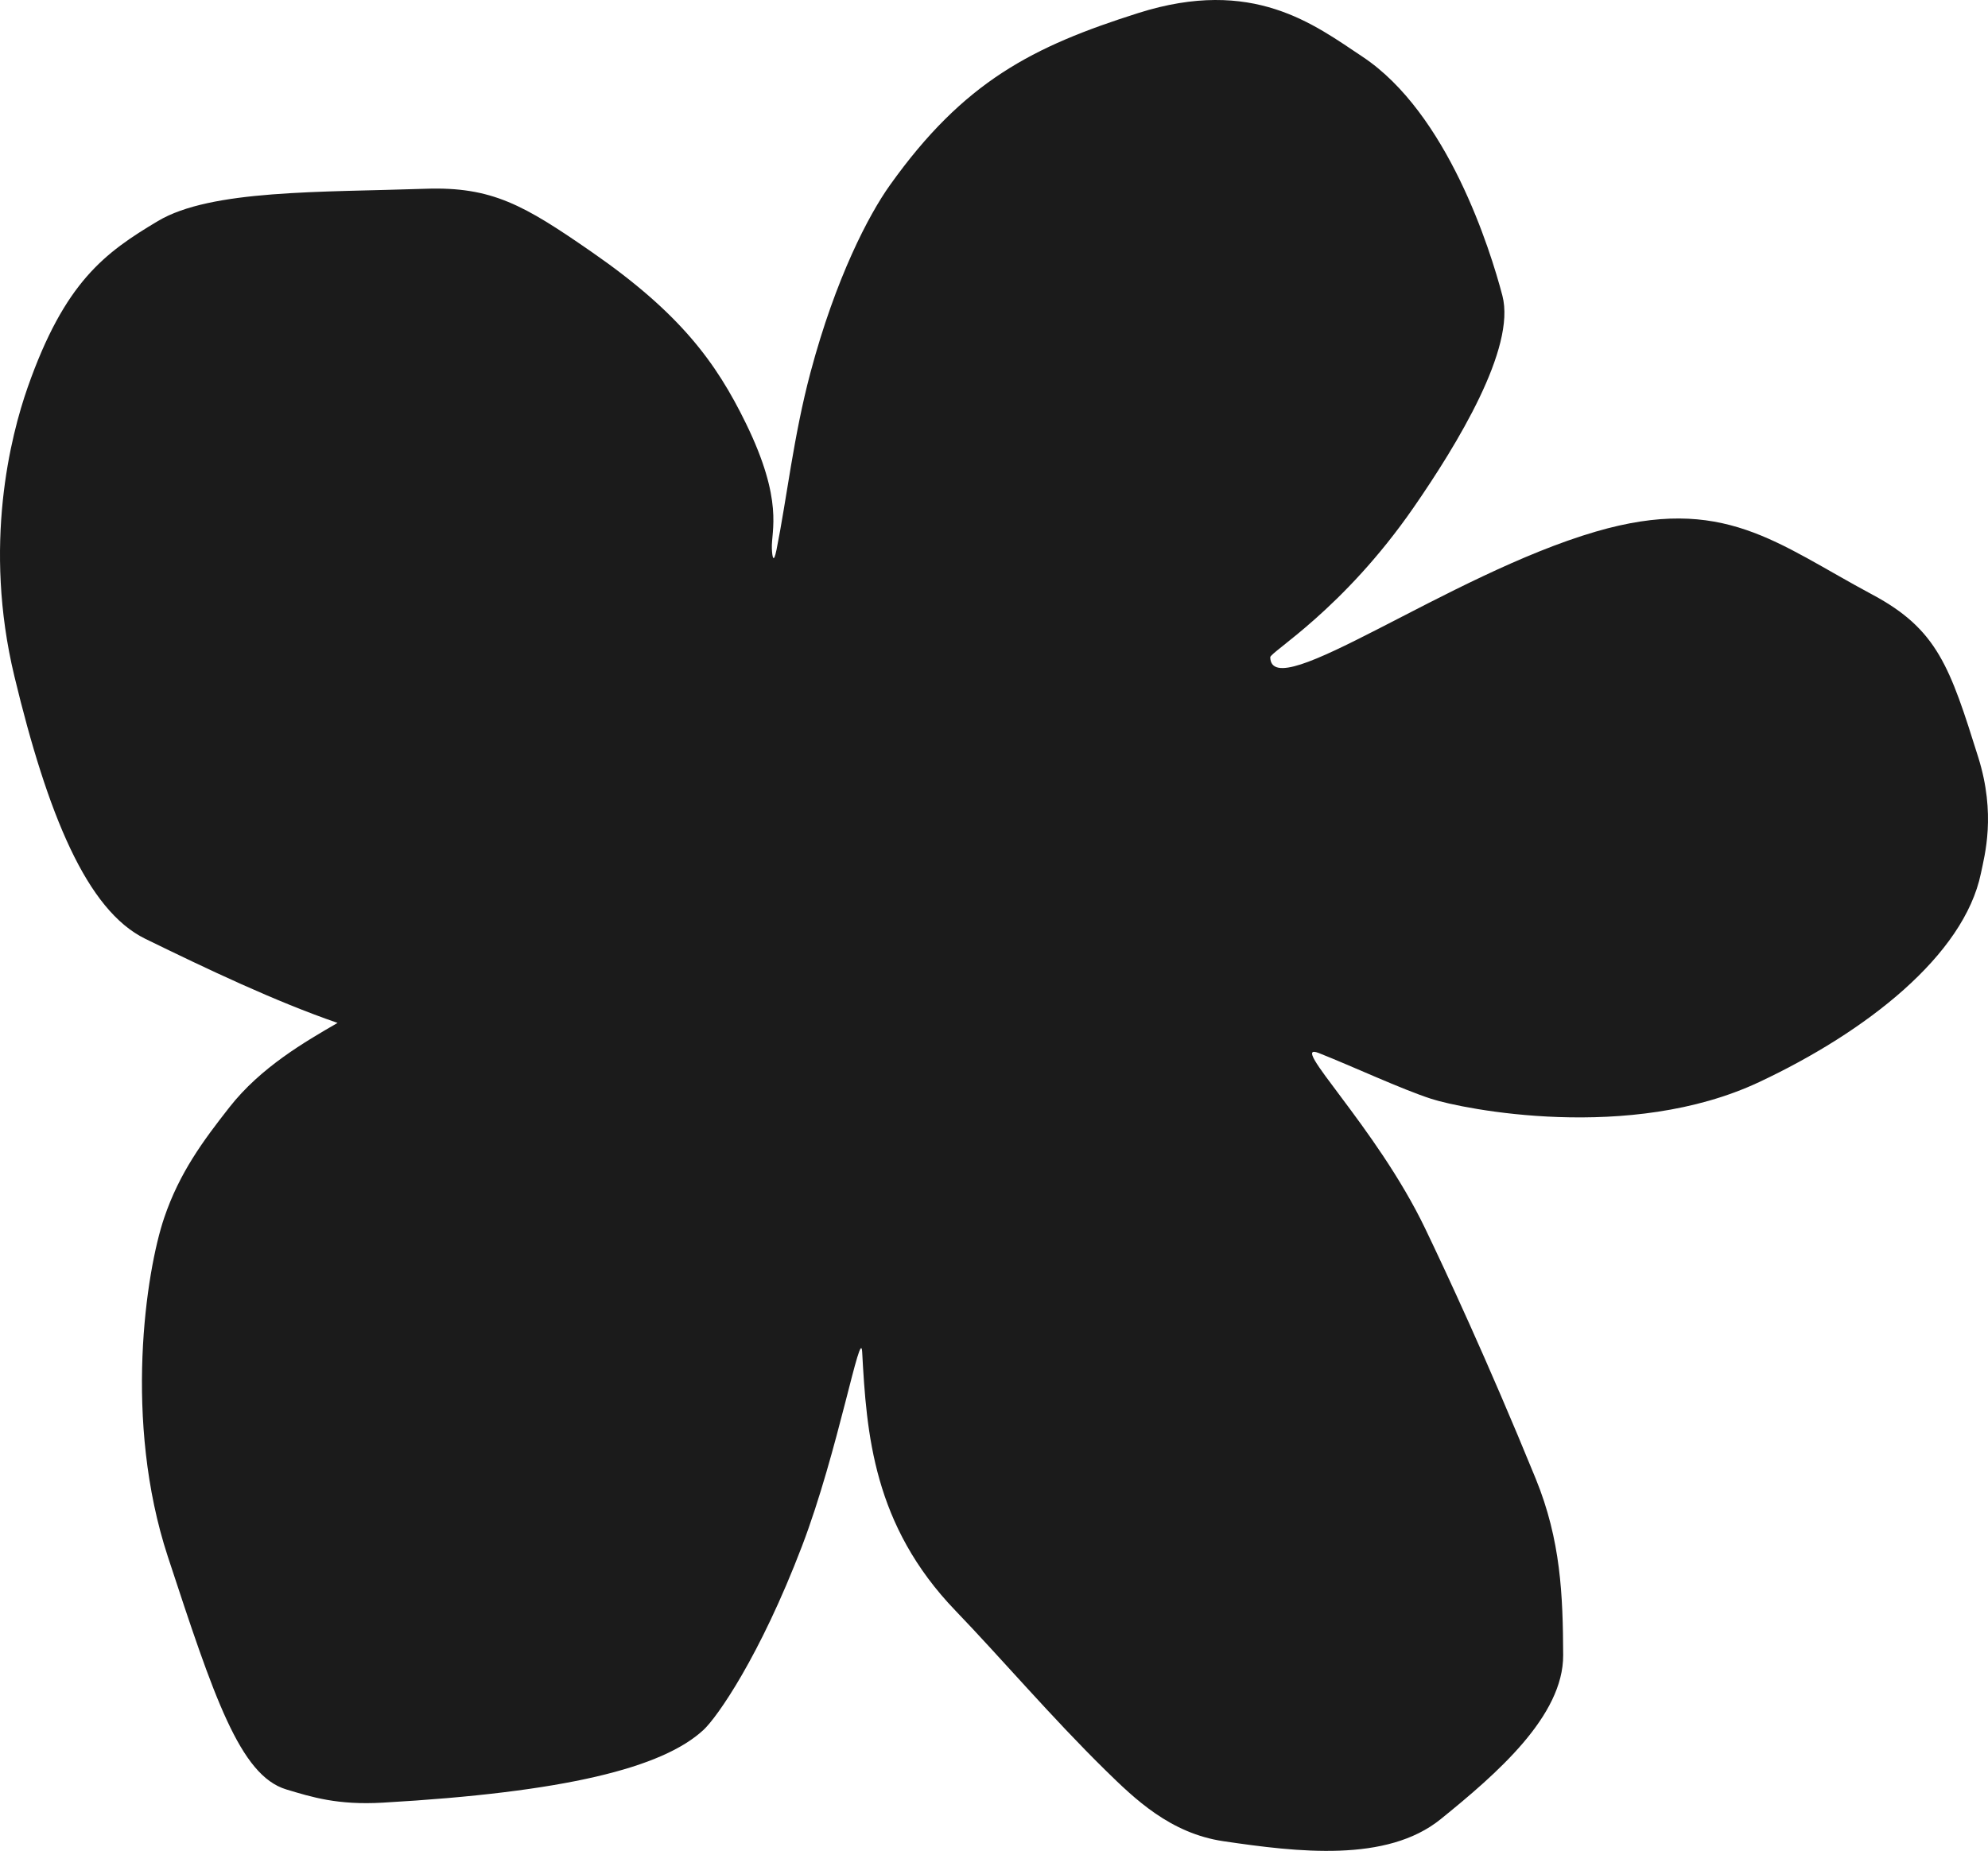
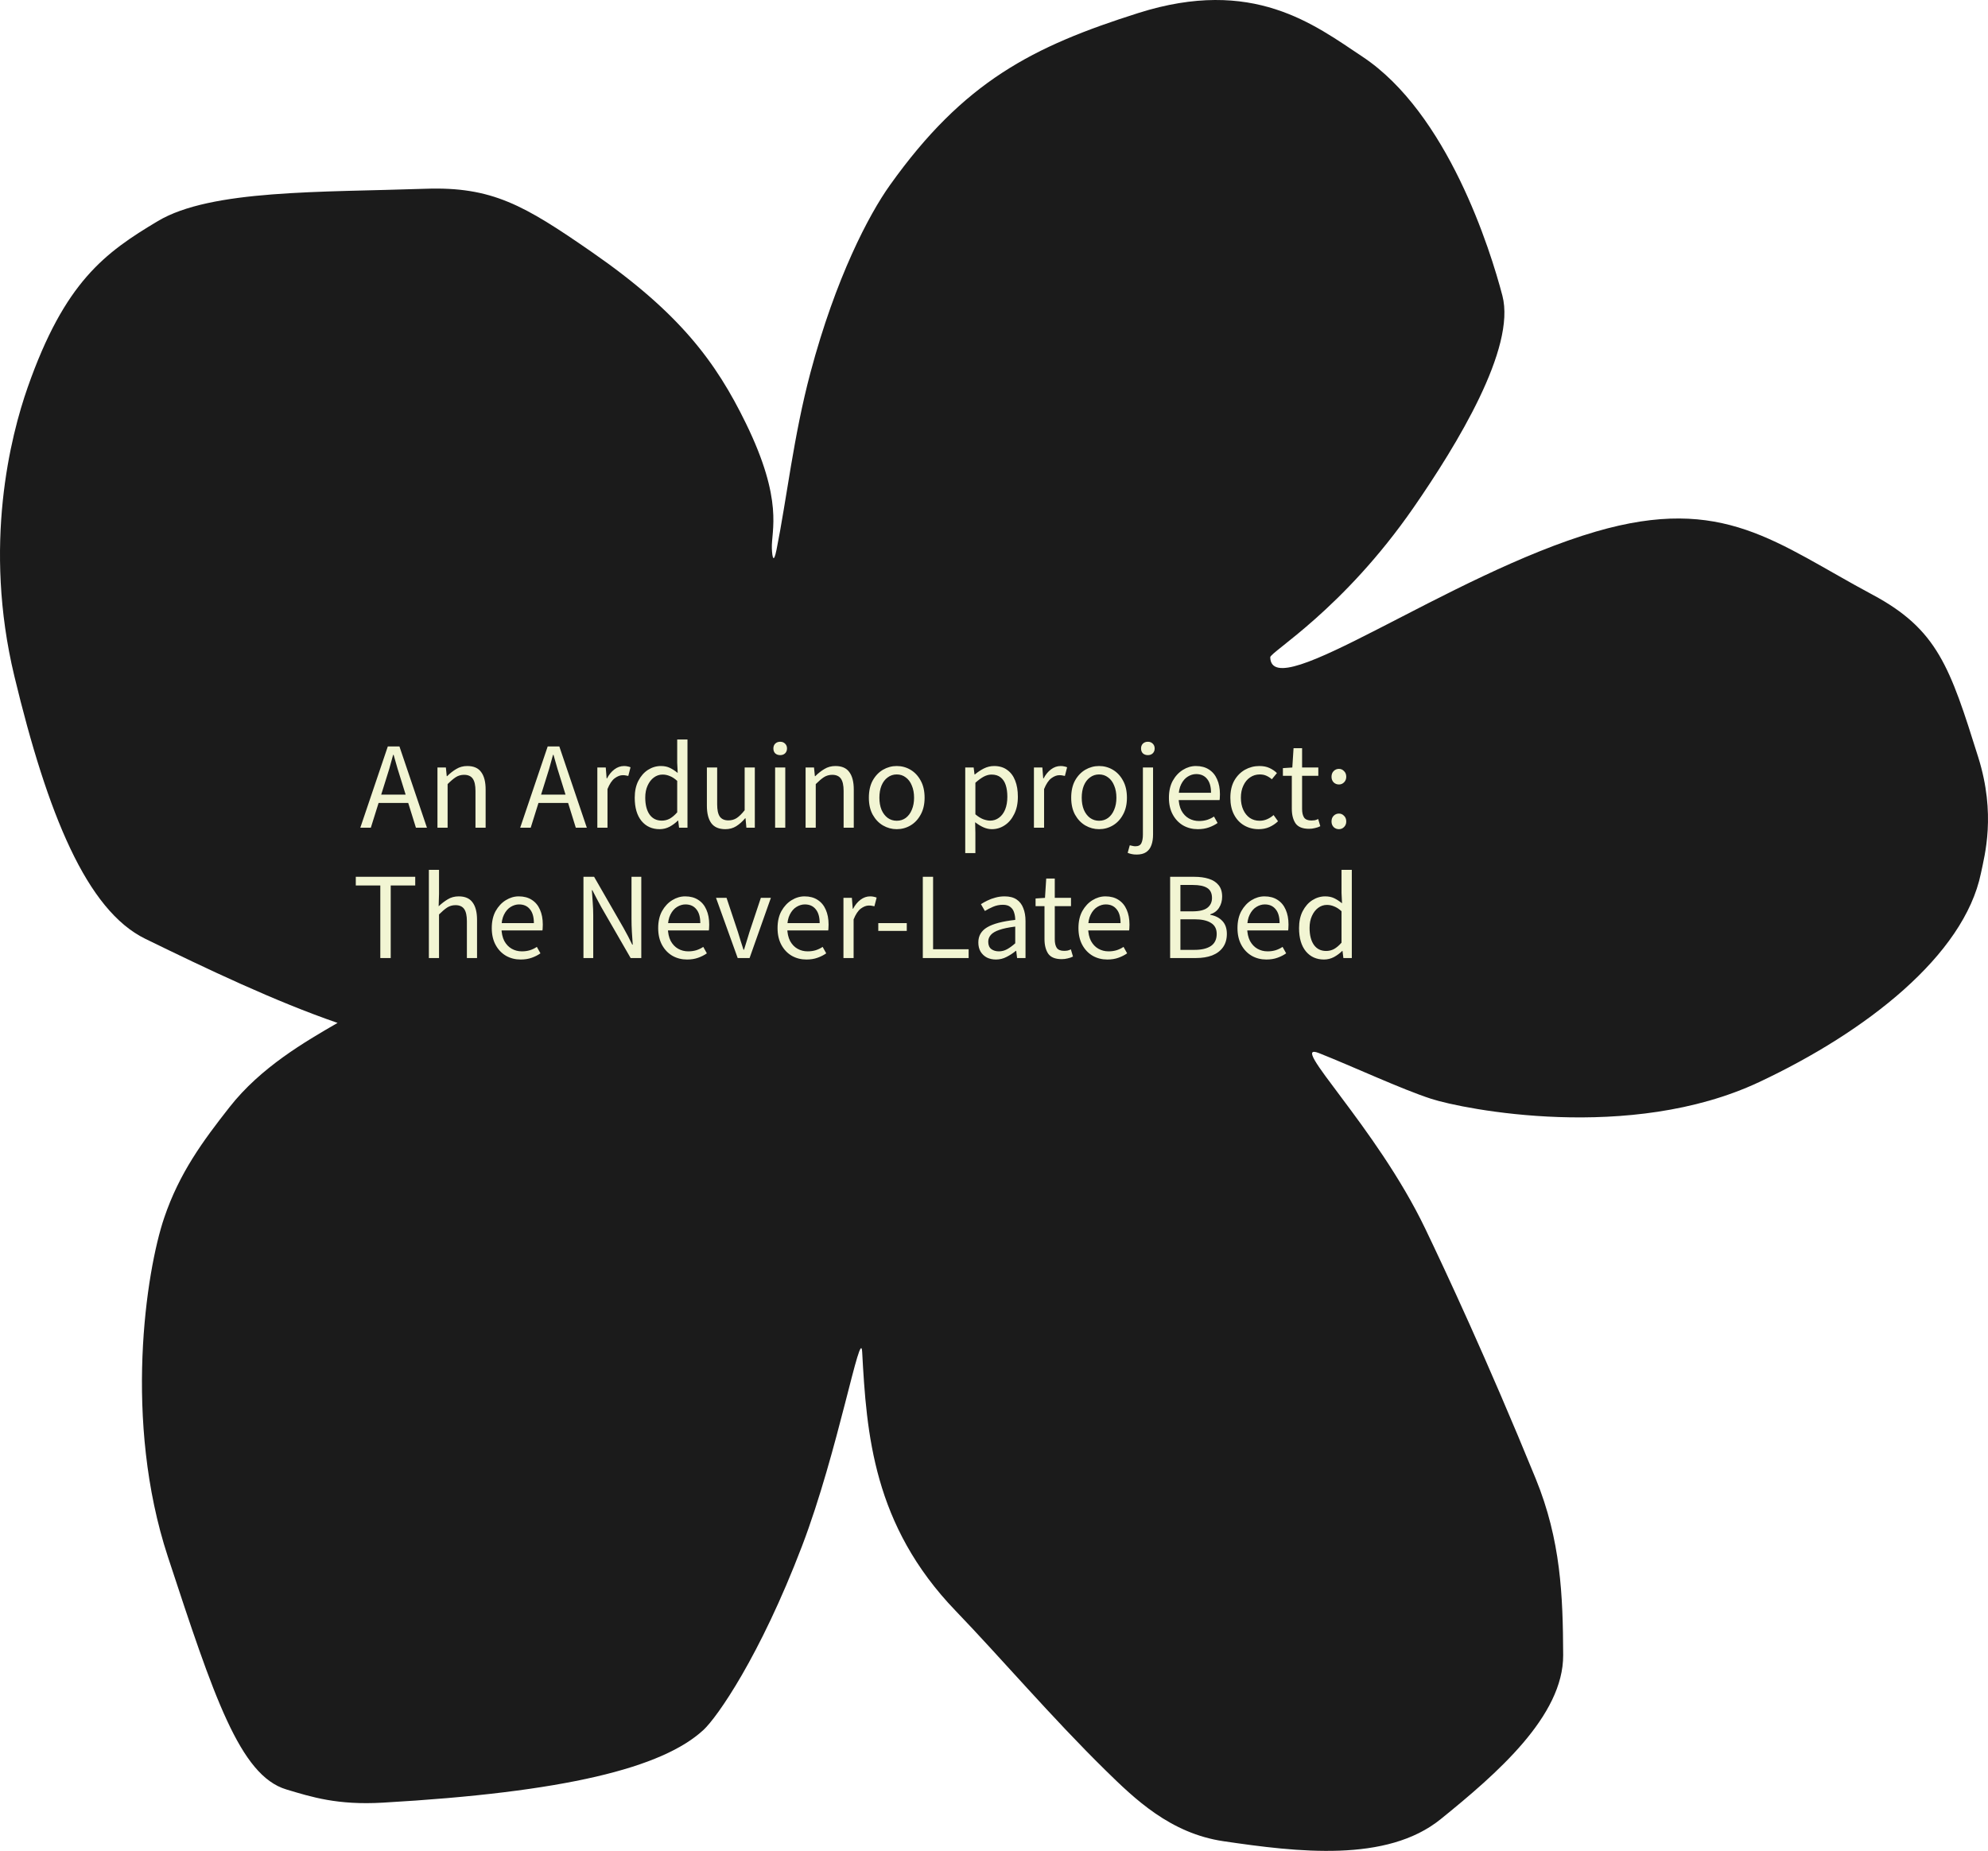
<svg xmlns="http://www.w3.org/2000/svg" width="305" height="284" viewBox="0 0 305 284" fill="none">
  <path d="M22.281 144.045C31.827 148.709 42.207 153.648 51.788 156.955C46.795 159.851 40.019 163.75 35.208 169.887C31.117 175.103 27.536 179.949 25.194 186.845C22.395 195.083 18.906 218.017 25.755 238.864C32.801 260.31 36.8 272.424 43.918 274.567C47.873 275.758 51.795 276.994 58.712 276.599C86.611 275.008 101.633 271.285 107.943 265.424C110.011 263.503 116.557 254.223 123.05 237.22C128.572 222.759 132.049 203.236 132.275 207.443C132.948 219.957 133.947 234.008 146.605 247.155C153.448 254.263 161.391 263.571 169.615 271.639C174.092 276.032 179.552 281.31 187.694 282.513C199.077 284.193 212.747 285.832 221.033 279.127C229.672 272.136 239.864 263.29 239.823 253.963C239.783 244.825 239.474 236.344 235.603 226.87C228.117 208.548 221.708 194.873 218.651 188.503C211.13 172.829 197.378 159.617 202.362 161.589C207.575 163.652 215.017 167.125 219.582 168.603C224.464 170.184 250.065 175.335 269.87 166.042C286.334 158.316 301.311 146.595 303.912 134.007C304.491 131.207 306.246 124.944 303.505 116.199C299.164 102.344 297.255 96.581 287.273 91.244C272.508 83.349 264.432 75.85 244.828 81.569C222.177 88.177 195.062 108.367 194.881 100.854C194.862 100.045 206.032 93.556 216.901 77.833C223.52 68.258 232.603 53.417 230.499 45.371C228.648 38.297 222.103 17.373 209.025 8.693C201.598 3.763 192.236 -3.574 174.637 1.999C158.433 7.131 147.867 12.5 136.524 28.422C133.304 32.941 128.222 42.593 124.336 57.184C121.742 66.922 120.703 76.548 119.128 84.383C118.679 86.616 118.469 85.445 118.418 84.134C118.313 81.421 120.281 76.915 114.426 64.933C109.857 55.583 104.326 48.038 90.73 38.626C80.421 31.49 75.504 28.608 65.252 28.964C49.215 29.522 32.378 29.056 24.224 33.92C16.065 38.789 9.92 43.254 4.241 59.451C1.633 66.889 -2.637 83.619 2.201 103.742C7.304 124.973 13.32 139.666 22.281 144.045Z" fill="#1B1B1B" />
+   <path d="M55.279 127L59.497 114.536H61.283L65.501 127H63.81L61.644 120.027C61.416 119.33 61.2 118.64 60.998 117.956C60.795 117.259 60.592 116.55 60.39 115.828H60.314C60.124 116.55 59.927 117.259 59.725 117.956C59.522 118.64 59.307 119.33 59.079 120.027L56.894 127H55.279ZM57.483 123.2V121.927H63.24V123.2H57.483ZM67.115 127V117.766H68.407L68.54 119.096H68.597C69.04 118.653 69.509 118.285 70.003 117.994C70.497 117.69 71.06 117.538 71.694 117.538C72.669 117.538 73.378 117.848 73.822 118.469C74.278 119.077 74.506 119.97 74.506 121.148V127H72.948V121.357C72.948 120.496 72.808 119.869 72.53 119.476C72.251 119.083 71.808 118.887 71.2 118.887C70.731 118.887 70.307 119.007 69.927 119.248C69.559 119.489 69.141 119.843 68.673 120.312V127H67.115ZM79.808 127L84.026 114.536H85.812L90.03 127H88.339L86.173 120.027C85.945 119.33 85.73 118.64 85.527 117.956C85.324 117.259 85.122 116.55 84.919 115.828H84.843C84.653 116.55 84.457 117.259 84.254 117.956C84.051 118.64 83.836 119.33 83.608 120.027L81.423 127H79.808ZM82.012 123.2V121.927H87.769V123.2H82.012ZM91.644 127V117.766H92.936L93.069 119.438H93.126C93.43 118.855 93.81 118.393 94.266 118.051C94.722 117.709 95.216 117.538 95.748 117.538C95.951 117.538 96.128 117.557 96.28 117.595C96.432 117.62 96.584 117.665 96.736 117.728L96.394 119.058C96.255 119.02 96.122 118.995 95.995 118.982C95.881 118.957 95.729 118.944 95.539 118.944C95.146 118.944 94.735 119.102 94.304 119.419C93.886 119.736 93.519 120.287 93.202 121.072V127H91.644ZM101.199 127.228C100.047 127.228 99.122 126.81 98.425 125.974C97.729 125.125 97.38 123.935 97.38 122.402C97.38 121.401 97.564 120.54 97.931 119.818C98.311 119.083 98.805 118.52 99.413 118.127C100.034 117.734 100.693 117.538 101.389 117.538C101.921 117.538 102.384 117.633 102.776 117.823C103.169 118.013 103.568 118.273 103.973 118.602L103.897 117.025V113.472H105.474V127H104.182L104.049 125.917H103.992C103.638 126.272 103.22 126.582 102.738 126.848C102.257 127.101 101.744 127.228 101.199 127.228ZM101.541 125.917C101.972 125.917 102.377 125.816 102.757 125.613C103.137 125.398 103.517 125.075 103.897 124.644V119.818C103.505 119.463 103.125 119.216 102.757 119.077C102.403 118.925 102.035 118.849 101.655 118.849C101.161 118.849 100.712 119.001 100.306 119.305C99.914 119.596 99.597 120.008 99.356 120.54C99.116 121.059 98.995 121.674 98.995 122.383C98.995 123.485 99.217 124.353 99.66 124.986C100.104 125.607 100.731 125.917 101.541 125.917ZM111.282 127.228C110.307 127.228 109.591 126.924 109.135 126.316C108.679 125.695 108.451 124.796 108.451 123.618V117.766H110.028V123.409C110.028 124.27 110.161 124.897 110.427 125.29C110.706 125.683 111.149 125.879 111.757 125.879C112.239 125.879 112.663 125.759 113.03 125.518C113.41 125.265 113.816 124.866 114.246 124.321V117.766H115.804V127H114.512L114.379 125.556H114.322C113.892 126.063 113.436 126.468 112.954 126.772C112.473 127.076 111.916 127.228 111.282 127.228ZM118.919 127V117.766H120.477V127H118.919ZM119.698 115.866C119.394 115.866 119.141 115.777 118.938 115.6C118.748 115.41 118.653 115.157 118.653 114.84C118.653 114.536 118.748 114.289 118.938 114.099C119.141 113.909 119.394 113.814 119.698 113.814C120.002 113.814 120.249 113.909 120.439 114.099C120.642 114.289 120.743 114.536 120.743 114.84C120.743 115.157 120.642 115.41 120.439 115.6C120.249 115.777 120.002 115.866 119.698 115.866ZM123.595 127V117.766H124.887L125.02 119.096H125.077C125.52 118.653 125.989 118.285 126.483 117.994C126.977 117.69 127.541 117.538 128.174 117.538C129.149 117.538 129.859 117.848 130.302 118.469C130.758 119.077 130.986 119.97 130.986 121.148V127H129.428V121.357C129.428 120.496 129.289 119.869 129.01 119.476C128.731 119.083 128.288 118.887 127.68 118.887C127.211 118.887 126.787 119.007 126.407 119.248C126.04 119.489 125.622 119.843 125.153 120.312V127H123.595ZM137.577 127.228C136.829 127.228 136.126 127.038 135.468 126.658C134.822 126.278 134.296 125.727 133.891 125.005C133.498 124.283 133.302 123.415 133.302 122.402C133.302 121.363 133.498 120.483 133.891 119.761C134.296 119.039 134.822 118.488 135.468 118.108C136.126 117.728 136.829 117.538 137.577 117.538C138.337 117.538 139.04 117.728 139.686 118.108C140.332 118.488 140.851 119.039 141.244 119.761C141.649 120.483 141.852 121.363 141.852 122.402C141.852 123.415 141.649 124.283 141.244 125.005C140.851 125.727 140.332 126.278 139.686 126.658C139.04 127.038 138.337 127.228 137.577 127.228ZM137.577 125.936C138.109 125.936 138.571 125.79 138.964 125.499C139.369 125.195 139.679 124.777 139.895 124.245C140.123 123.713 140.237 123.099 140.237 122.402C140.237 121.693 140.123 121.072 139.895 120.54C139.679 119.995 139.369 119.577 138.964 119.286C138.571 118.982 138.109 118.83 137.577 118.83C137.057 118.83 136.595 118.982 136.19 119.286C135.784 119.577 135.468 119.995 135.24 120.54C135.024 121.072 134.917 121.693 134.917 122.402C134.917 123.099 135.024 123.713 135.24 124.245C135.468 124.777 135.784 125.195 136.19 125.499C136.595 125.79 137.057 125.936 137.577 125.936ZM148.087 130.895V117.766H149.379L149.512 118.83H149.569C149.987 118.475 150.443 118.171 150.937 117.918C151.444 117.665 151.97 117.538 152.514 117.538C153.312 117.538 153.977 117.734 154.509 118.127C155.054 118.507 155.466 119.052 155.744 119.761C156.023 120.458 156.162 121.287 156.162 122.25C156.162 123.289 155.972 124.182 155.592 124.929C155.225 125.676 154.737 126.246 154.129 126.639C153.534 127.032 152.882 127.228 152.172 127.228C151.742 127.228 151.311 127.133 150.88 126.943C150.462 126.753 150.038 126.493 149.607 126.164L149.645 127.779V130.895H148.087ZM151.906 125.917C152.413 125.917 152.863 125.771 153.255 125.48C153.661 125.189 153.977 124.771 154.205 124.226C154.433 123.669 154.547 123.01 154.547 122.25C154.547 121.566 154.465 120.971 154.3 120.464C154.136 119.957 153.876 119.565 153.521 119.286C153.167 118.995 152.698 118.849 152.115 118.849C151.723 118.849 151.324 118.957 150.918 119.172C150.526 119.387 150.101 119.698 149.645 120.103V124.948C150.063 125.303 150.469 125.556 150.861 125.708C151.254 125.847 151.602 125.917 151.906 125.917ZM158.626 127V117.766H159.918L160.051 119.438H160.108C160.412 118.855 160.792 118.393 161.248 118.051C161.704 117.709 162.198 117.538 162.73 117.538C162.933 117.538 163.11 117.557 163.262 117.595C163.414 117.62 163.566 117.665 163.718 117.728L163.376 119.058C163.237 119.02 163.104 118.995 162.977 118.982C162.863 118.957 162.711 118.944 162.521 118.944C162.129 118.944 161.717 119.102 161.286 119.419C160.868 119.736 160.501 120.287 160.184 121.072V127H158.626ZM168.619 127.228C167.871 127.228 167.168 127.038 166.51 126.658C165.864 126.278 165.338 125.727 164.933 125.005C164.54 124.283 164.344 123.415 164.344 122.402C164.344 121.363 164.54 120.483 164.933 119.761C165.338 119.039 165.864 118.488 166.51 118.108C167.168 117.728 167.871 117.538 168.619 117.538C169.379 117.538 170.082 117.728 170.728 118.108C171.374 118.488 171.893 119.039 172.286 119.761C172.691 120.483 172.894 121.363 172.894 122.402C172.894 123.415 172.691 124.283 172.286 125.005C171.893 125.727 171.374 126.278 170.728 126.658C170.082 127.038 169.379 127.228 168.619 127.228ZM168.619 125.936C169.151 125.936 169.613 125.79 170.006 125.499C170.411 125.195 170.721 124.777 170.937 124.245C171.165 123.713 171.279 123.099 171.279 122.402C171.279 121.693 171.165 121.072 170.937 120.54C170.721 119.995 170.411 119.577 170.006 119.286C169.613 118.982 169.151 118.83 168.619 118.83C168.099 118.83 167.637 118.982 167.232 119.286C166.826 119.577 166.51 119.995 166.282 120.54C166.066 121.072 165.959 121.693 165.959 122.402C165.959 123.099 166.066 123.713 166.282 124.245C166.51 124.777 166.826 125.195 167.232 125.499C167.637 125.79 168.099 125.936 168.619 125.936ZM174.376 131.123C174.097 131.123 173.844 131.098 173.616 131.047C173.375 130.996 173.172 130.933 173.008 130.857L173.331 129.698C173.445 129.736 173.584 129.768 173.749 129.793C173.901 129.831 174.053 129.85 174.205 129.85C174.661 129.85 174.965 129.685 175.117 129.356C175.269 129.039 175.345 128.602 175.345 128.045V117.766H176.903V128.045C176.903 128.666 176.82 129.204 176.656 129.66C176.491 130.129 176.225 130.49 175.858 130.743C175.49 130.996 174.996 131.123 174.376 131.123ZM176.105 115.866C175.801 115.866 175.547 115.777 175.345 115.6C175.155 115.41 175.06 115.157 175.06 114.84C175.06 114.536 175.155 114.289 175.345 114.099C175.547 113.909 175.801 113.814 176.105 113.814C176.409 113.814 176.656 113.909 176.846 114.099C177.048 114.289 177.15 114.536 177.15 114.84C177.15 115.157 177.048 115.41 176.846 115.6C176.656 115.777 176.409 115.866 176.105 115.866ZM183.763 127.228C182.94 127.228 182.192 127.038 181.521 126.658C180.85 126.265 180.318 125.708 179.925 124.986C179.532 124.264 179.336 123.403 179.336 122.402C179.336 121.389 179.532 120.521 179.925 119.799C180.33 119.077 180.85 118.52 181.483 118.127C182.116 117.734 182.781 117.538 183.478 117.538C184.263 117.538 184.928 117.715 185.473 118.07C186.03 118.425 186.448 118.925 186.727 119.571C187.018 120.217 187.164 120.983 187.164 121.87C187.164 122.035 187.158 122.199 187.145 122.364C187.145 122.516 187.132 122.649 187.107 122.763H180.476L180.457 121.642H185.796C185.796 120.705 185.593 119.995 185.188 119.514C184.795 119.02 184.238 118.773 183.516 118.773C183.085 118.773 182.661 118.9 182.243 119.153C181.825 119.406 181.483 119.799 181.217 120.331C180.951 120.85 180.818 121.528 180.818 122.364C180.831 123.162 180.976 123.833 181.255 124.378C181.546 124.91 181.926 125.309 182.395 125.575C182.864 125.841 183.383 125.974 183.953 125.974C184.396 125.974 184.808 125.917 185.188 125.803C185.581 125.676 185.935 125.505 186.252 125.29L186.803 126.278C186.41 126.557 185.961 126.785 185.454 126.962C184.96 127.139 184.396 127.228 183.763 127.228ZM193.113 127.228C192.289 127.228 191.548 127.038 190.89 126.658C190.231 126.278 189.712 125.727 189.332 125.005C188.952 124.283 188.762 123.415 188.762 122.402C188.762 121.363 188.964 120.483 189.37 119.761C189.788 119.039 190.332 118.488 191.004 118.108C191.688 117.728 192.422 117.538 193.208 117.538C193.816 117.538 194.335 117.639 194.766 117.842C195.209 118.045 195.589 118.304 195.906 118.621L195.127 119.571C194.886 119.356 194.614 119.178 194.31 119.039C194.018 118.9 193.67 118.83 193.265 118.83C192.72 118.83 192.226 118.982 191.783 119.286C191.352 119.577 191.01 119.995 190.757 120.54C190.503 121.072 190.377 121.693 190.377 122.402C190.377 123.099 190.497 123.713 190.738 124.245C190.978 124.777 191.314 125.195 191.745 125.499C192.175 125.79 192.676 125.936 193.246 125.936C193.664 125.936 194.056 125.854 194.424 125.689C194.791 125.524 195.114 125.315 195.393 125.062L196.077 126.012C195.697 126.379 195.253 126.677 194.747 126.905C194.253 127.12 193.708 127.228 193.113 127.228ZM200.832 127.171C199.844 127.171 199.154 126.892 198.761 126.335C198.381 125.765 198.191 125.018 198.191 124.093V119.039H196.823V117.861L198.267 117.766L198.457 114.802H199.768V117.766H202.257V119.039H199.768V124.131C199.768 124.688 199.87 125.125 200.072 125.442C200.288 125.746 200.661 125.898 201.193 125.898C201.358 125.898 201.529 125.885 201.706 125.86C201.884 125.822 202.061 125.759 202.238 125.67L202.561 126.772C202.321 126.899 202.048 126.994 201.744 127.057C201.453 127.133 201.149 127.171 200.832 127.171ZM205.422 120.369C205.105 120.369 204.833 120.261 204.605 120.046C204.39 119.818 204.282 119.533 204.282 119.191C204.282 118.824 204.39 118.532 204.605 118.317C204.833 118.089 205.105 117.975 205.422 117.975C205.726 117.975 205.986 118.089 206.201 118.317C206.429 118.532 206.543 118.824 206.543 119.191C206.543 119.533 206.429 119.818 206.201 120.046C205.986 120.261 205.726 120.369 205.422 120.369ZM205.422 127.228C205.105 127.228 204.833 127.12 204.605 126.905C204.39 126.677 204.282 126.392 204.282 126.05C204.282 125.683 204.39 125.391 204.605 125.176C204.833 124.948 205.105 124.834 205.422 124.834C205.726 124.834 205.986 124.948 206.201 125.176C206.429 125.391 206.543 125.683 206.543 126.05C206.543 126.392 206.429 126.677 206.201 126.905C205.986 127.12 205.726 127.228 205.422 127.228ZM58.347 147V135.866H54.585V134.536H63.705V135.866H59.943V147H58.347ZM65.797 147V133.472H67.355V137.158L67.298 139.058C67.742 138.64 68.204 138.285 68.685 137.994C69.179 137.69 69.743 137.538 70.376 137.538C71.352 137.538 72.061 137.848 72.504 138.469C72.96 139.077 73.188 139.97 73.188 141.148V147H71.63V141.357C71.63 140.496 71.491 139.869 71.212 139.476C70.934 139.083 70.49 138.887 69.882 138.887C69.414 138.887 68.989 139.007 68.609 139.248C68.242 139.489 67.824 139.843 67.355 140.312V147H65.797ZM79.875 147.228C79.052 147.228 78.305 147.038 77.633 146.658C76.962 146.265 76.43 145.708 76.037 144.986C75.645 144.264 75.448 143.403 75.448 142.402C75.448 141.389 75.645 140.521 76.037 139.799C76.443 139.077 76.962 138.52 77.595 138.127C78.229 137.734 78.894 137.538 79.59 137.538C80.376 137.538 81.041 137.715 81.585 138.07C82.143 138.425 82.561 138.925 82.839 139.571C83.131 140.217 83.276 140.983 83.276 141.87C83.276 142.035 83.27 142.199 83.257 142.364C83.257 142.516 83.245 142.649 83.219 142.763H76.588L76.569 141.642H81.908C81.908 140.705 81.706 139.995 81.3 139.514C80.908 139.02 80.35 138.773 79.628 138.773C79.198 138.773 78.773 138.9 78.355 139.153C77.937 139.406 77.595 139.799 77.329 140.331C77.063 140.85 76.93 141.528 76.93 142.364C76.943 143.162 77.089 143.833 77.367 144.378C77.659 144.91 78.039 145.309 78.507 145.575C78.976 145.841 79.495 145.974 80.065 145.974C80.509 145.974 80.92 145.917 81.3 145.803C81.693 145.676 82.048 145.505 82.364 145.29L82.915 146.278C82.523 146.557 82.073 146.785 81.566 146.962C81.072 147.139 80.509 147.228 79.875 147.228ZM89.514 147V134.536H91.148L95.651 142.364C95.891 142.782 96.126 143.213 96.354 143.656C96.582 144.087 96.797 144.517 97 144.948H97.076C97.038 144.315 96.993 143.662 96.943 142.991C96.905 142.307 96.886 141.636 96.886 140.977V134.536H98.387V147H96.753L92.231 139.153C92.003 138.735 91.775 138.311 91.547 137.88C91.319 137.437 91.097 137.006 90.882 136.588H90.806C90.856 137.209 90.901 137.848 90.939 138.507C90.989 139.166 91.015 139.824 91.015 140.483V147H89.514ZM105.406 147.228C104.583 147.228 103.836 147.038 103.164 146.658C102.493 146.265 101.961 145.708 101.568 144.986C101.176 144.264 100.979 143.403 100.979 142.402C100.979 141.389 101.176 140.521 101.568 139.799C101.974 139.077 102.493 138.52 103.126 138.127C103.76 137.734 104.425 137.538 105.121 137.538C105.907 137.538 106.572 137.715 107.116 138.07C107.674 138.425 108.092 138.925 108.37 139.571C108.662 140.217 108.807 140.983 108.807 141.87C108.807 142.035 108.801 142.199 108.788 142.364C108.788 142.516 108.776 142.649 108.75 142.763H102.119L102.1 141.642H107.439C107.439 140.705 107.237 139.995 106.831 139.514C106.439 139.02 105.881 138.773 105.159 138.773C104.729 138.773 104.304 138.9 103.886 139.153C103.468 139.406 103.126 139.799 102.86 140.331C102.594 140.85 102.461 141.528 102.461 142.364C102.474 143.162 102.62 143.833 102.898 144.378C103.19 144.91 103.57 145.309 104.038 145.575C104.507 145.841 105.026 145.974 105.596 145.974C106.04 145.974 106.451 145.917 106.831 145.803C107.224 145.676 107.579 145.505 107.895 145.29L108.446 146.278C108.054 146.557 107.604 146.785 107.097 146.962C106.603 147.139 106.04 147.228 105.406 147.228ZM113.177 147L109.852 137.766H111.467L113.215 143.01C113.354 143.466 113.494 143.922 113.633 144.378C113.785 144.834 113.931 145.284 114.07 145.727H114.146C114.285 145.284 114.425 144.834 114.564 144.378C114.716 143.922 114.855 143.466 114.982 143.01L116.73 137.766H118.269L115.001 147H113.177ZM123.72 147.228C122.897 147.228 122.149 147.038 121.478 146.658C120.807 146.265 120.275 145.708 119.882 144.986C119.489 144.264 119.293 143.403 119.293 142.402C119.293 141.389 119.489 140.521 119.882 139.799C120.287 139.077 120.807 138.52 121.44 138.127C122.073 137.734 122.738 137.538 123.435 137.538C124.22 137.538 124.885 137.715 125.43 138.07C125.987 138.425 126.405 138.925 126.684 139.571C126.975 140.217 127.121 140.983 127.121 141.87C127.121 142.035 127.115 142.199 127.102 142.364C127.102 142.516 127.089 142.649 127.064 142.763H120.433L120.414 141.642H125.753C125.753 140.705 125.55 139.995 125.145 139.514C124.752 139.02 124.195 138.773 123.473 138.773C123.042 138.773 122.618 138.9 122.2 139.153C121.782 139.406 121.44 139.799 121.174 140.331C120.908 140.85 120.775 141.528 120.775 142.364C120.788 143.162 120.933 143.833 121.212 144.378C121.503 144.91 121.883 145.309 122.352 145.575C122.821 145.841 123.34 145.974 123.91 145.974C124.353 145.974 124.765 145.917 125.145 145.803C125.538 145.676 125.892 145.505 126.209 145.29L126.76 146.278C126.367 146.557 125.918 146.785 125.411 146.962C124.917 147.139 124.353 147.228 123.72 147.228ZM129.403 147V137.766H130.695L130.828 139.438H130.885C131.189 138.855 131.569 138.393 132.025 138.051C132.481 137.709 132.975 137.538 133.507 137.538C133.709 137.538 133.887 137.557 134.039 137.595C134.191 137.62 134.343 137.665 134.495 137.728L134.153 139.058C134.013 139.02 133.88 138.995 133.754 138.982C133.64 138.957 133.488 138.944 133.298 138.944C132.905 138.944 132.493 139.102 132.063 139.419C131.645 139.736 131.277 140.287 130.961 141.072V147H129.403ZM134.747 142.839V141.642H139.117V142.839H134.747ZM141.578 147V134.536H143.155V145.651H148.608V147H141.578ZM152.794 147.228C152.288 147.228 151.825 147.127 151.407 146.924C151.002 146.709 150.679 146.405 150.438 146.012C150.21 145.619 150.096 145.151 150.096 144.606C150.096 143.593 150.546 142.82 151.445 142.288C152.357 141.743 153.795 141.363 155.758 141.148C155.758 140.755 155.701 140.382 155.587 140.027C155.486 139.672 155.296 139.387 155.017 139.172C154.751 138.944 154.365 138.83 153.858 138.83C153.326 138.83 152.826 138.931 152.357 139.134C151.889 139.337 151.471 139.552 151.103 139.78L150.495 138.735C150.787 138.545 151.116 138.361 151.483 138.184C151.863 137.994 152.275 137.842 152.718 137.728C153.162 137.601 153.63 137.538 154.124 137.538C154.884 137.538 155.499 137.696 155.967 138.013C156.436 138.33 156.778 138.773 156.993 139.343C157.221 139.9 157.335 140.565 157.335 141.338V147H156.043L155.91 145.898H155.853C155.423 146.253 154.948 146.563 154.428 146.829C153.922 147.095 153.377 147.228 152.794 147.228ZM153.25 145.974C153.694 145.974 154.112 145.866 154.504 145.651C154.897 145.436 155.315 145.132 155.758 144.739V142.174C154.732 142.301 153.915 142.472 153.307 142.687C152.712 142.89 152.281 143.143 152.015 143.447C151.749 143.751 151.616 144.099 151.616 144.492C151.616 145.011 151.775 145.391 152.091 145.632C152.408 145.86 152.794 145.974 153.25 145.974ZM162.888 147.171C161.9 147.171 161.21 146.892 160.817 146.335C160.437 145.765 160.247 145.018 160.247 144.093V139.039H158.879V137.861L160.323 137.766L160.513 134.802H161.824V137.766H164.313V139.039H161.824V144.131C161.824 144.688 161.925 145.125 162.128 145.442C162.343 145.746 162.717 145.898 163.249 145.898C163.414 145.898 163.585 145.885 163.762 145.86C163.939 145.822 164.117 145.759 164.294 145.67L164.617 146.772C164.376 146.899 164.104 146.994 163.8 147.057C163.509 147.133 163.205 147.171 162.888 147.171ZM169.884 147.228C169.061 147.228 168.313 147.038 167.642 146.658C166.971 146.265 166.439 145.708 166.046 144.986C165.653 144.264 165.457 143.403 165.457 142.402C165.457 141.389 165.653 140.521 166.046 139.799C166.451 139.077 166.971 138.52 167.604 138.127C168.237 137.734 168.902 137.538 169.599 137.538C170.384 137.538 171.049 137.715 171.594 138.07C172.151 138.425 172.569 138.925 172.848 139.571C173.139 140.217 173.285 140.983 173.285 141.87C173.285 142.035 173.279 142.199 173.266 142.364C173.266 142.516 173.253 142.649 173.228 142.763H166.597L166.578 141.642H171.917C171.917 140.705 171.714 139.995 171.309 139.514C170.916 139.02 170.359 138.773 169.637 138.773C169.206 138.773 168.782 138.9 168.364 139.153C167.946 139.406 167.604 139.799 167.338 140.331C167.072 140.85 166.939 141.528 166.939 142.364C166.952 143.162 167.097 143.833 167.376 144.378C167.667 144.91 168.047 145.309 168.516 145.575C168.985 145.841 169.504 145.974 170.074 145.974C170.517 145.974 170.929 145.917 171.309 145.803C171.702 145.676 172.056 145.505 172.373 145.29L172.924 146.278C172.531 146.557 172.082 146.785 171.575 146.962C171.081 147.139 170.517 147.228 169.884 147.228ZM179.523 147V134.536H183.228C184.076 134.536 184.817 134.637 185.451 134.84C186.097 135.043 186.597 135.366 186.952 135.809C187.319 136.252 187.503 136.841 187.503 137.576C187.503 138.222 187.344 138.792 187.028 139.286C186.724 139.767 186.274 140.103 185.679 140.293V140.369C186.464 140.508 187.085 140.825 187.541 141.319C187.997 141.8 188.225 142.459 188.225 143.295C188.225 144.118 188.022 144.809 187.617 145.366C187.224 145.911 186.673 146.322 185.964 146.601C185.254 146.867 184.431 147 183.494 147H179.523ZM181.1 139.837H182.943C184.007 139.837 184.773 139.653 185.242 139.286C185.71 138.919 185.945 138.418 185.945 137.785C185.945 137.063 185.698 136.55 185.204 136.246C184.722 135.942 183.994 135.79 183.019 135.79H181.1V139.837ZM181.1 145.746H183.266C184.342 145.746 185.178 145.55 185.774 145.157C186.369 144.752 186.667 144.131 186.667 143.295C186.667 142.522 186.369 141.959 185.774 141.604C185.191 141.237 184.355 141.053 183.266 141.053H181.1V145.746ZM194.283 147.228C193.46 147.228 192.713 147.038 192.041 146.658C191.37 146.265 190.838 145.708 190.445 144.986C190.053 144.264 189.856 143.403 189.856 142.402C189.856 141.389 190.053 140.521 190.445 139.799C190.851 139.077 191.37 138.52 192.003 138.127C192.637 137.734 193.302 137.538 193.998 137.538C194.784 137.538 195.449 137.715 195.993 138.07C196.551 138.425 196.969 138.925 197.247 139.571C197.539 140.217 197.684 140.983 197.684 141.87C197.684 142.035 197.678 142.199 197.665 142.364C197.665 142.516 197.653 142.649 197.627 142.763H190.996L190.977 141.642H196.316C196.316 140.705 196.114 139.995 195.708 139.514C195.316 139.02 194.758 138.773 194.036 138.773C193.606 138.773 193.181 138.9 192.763 139.153C192.345 139.406 192.003 139.799 191.737 140.331C191.471 140.85 191.338 141.528 191.338 142.364C191.351 143.162 191.497 143.833 191.775 144.378C192.067 144.91 192.447 145.309 192.915 145.575C193.384 145.841 193.903 145.974 194.473 145.974C194.917 145.974 195.328 145.917 195.708 145.803C196.101 145.676 196.456 145.505 196.772 145.29L197.323 146.278C196.931 146.557 196.481 146.785 195.974 146.962C195.48 147.139 194.917 147.228 194.283 147.228ZM203.12 147.228C201.968 147.228 201.043 146.81 200.346 145.974C199.65 145.125 199.301 143.935 199.301 142.402C199.301 141.401 199.485 140.54 199.852 139.818C200.232 139.083 200.726 138.52 201.334 138.127C201.955 137.734 202.614 137.538 203.31 137.538C203.842 137.538 204.305 137.633 204.697 137.823C205.09 138.013 205.489 138.273 205.894 138.602L205.818 137.025V133.472H207.395V147H206.103L205.97 145.917H205.913C205.559 146.272 205.141 146.582 204.659 146.848C204.178 147.101 203.665 147.228 203.12 147.228ZM203.462 145.917C203.893 145.917 204.298 145.816 204.678 145.613C205.058 145.398 205.438 145.075 205.818 144.644V139.818C205.426 139.463 205.046 139.216 204.678 139.077C204.324 138.925 203.956 138.849 203.576 138.849C203.082 138.849 202.633 139.001 202.227 139.305C201.835 139.596 201.518 140.008 201.277 140.54C201.037 141.059 200.916 141.674 200.916 142.383C200.916 143.485 201.138 144.353 201.581 144.986C202.025 145.607 202.652 145.917 203.462 145.917Z" fill="#F2F5D3" />
</svg>
